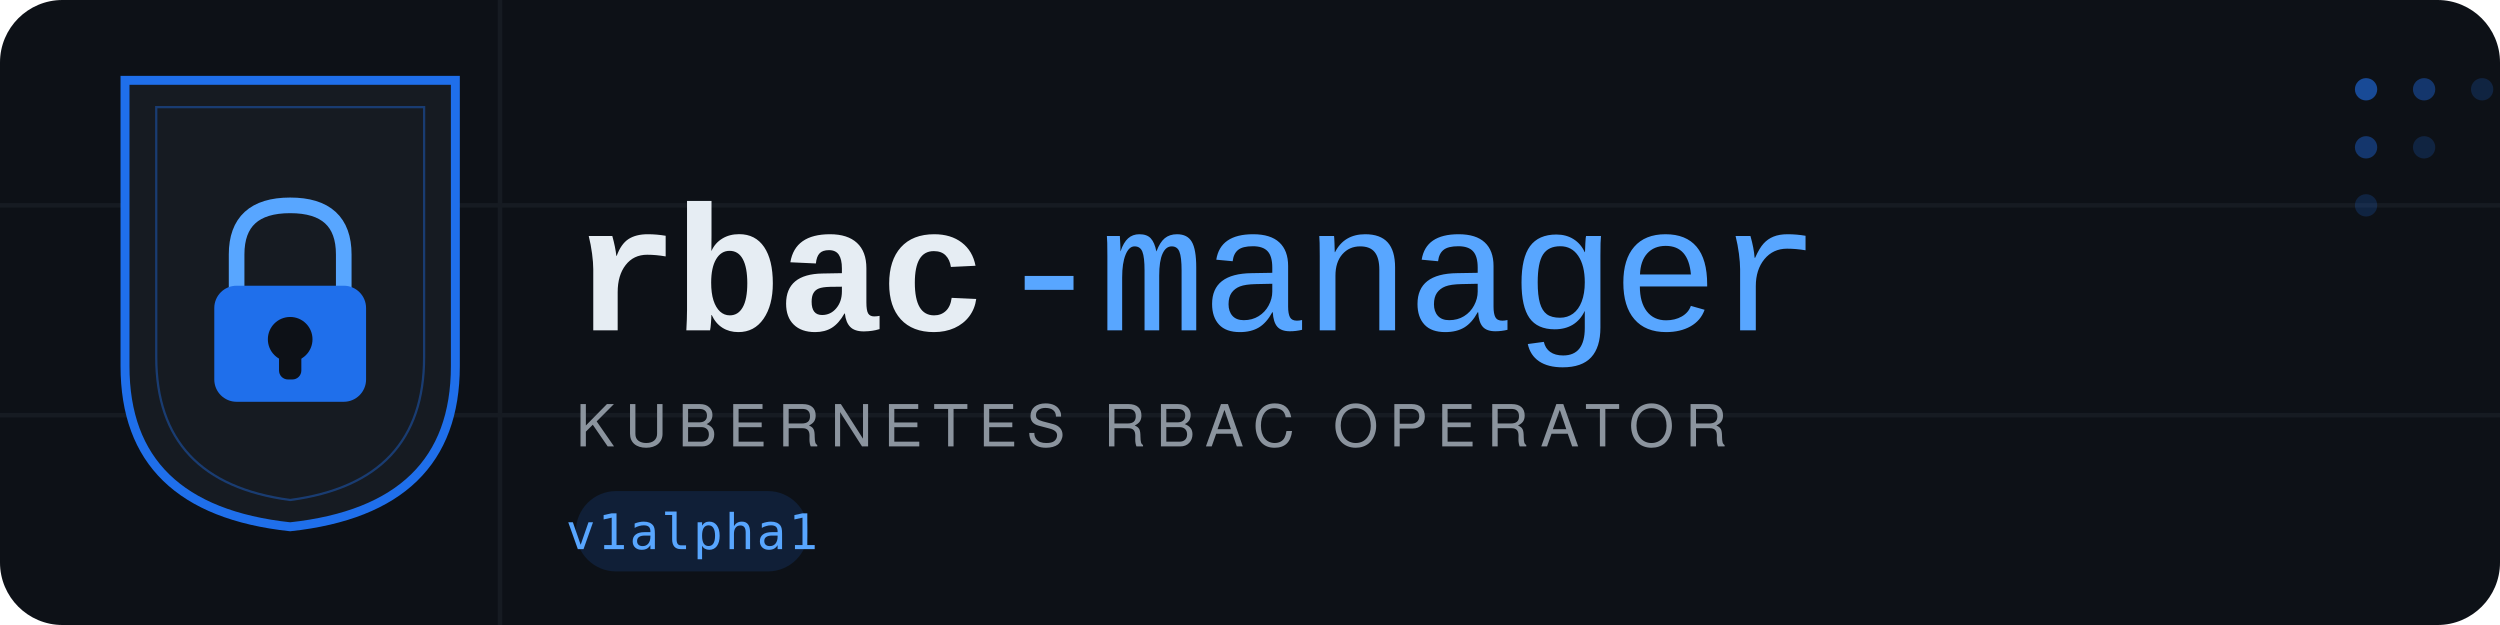
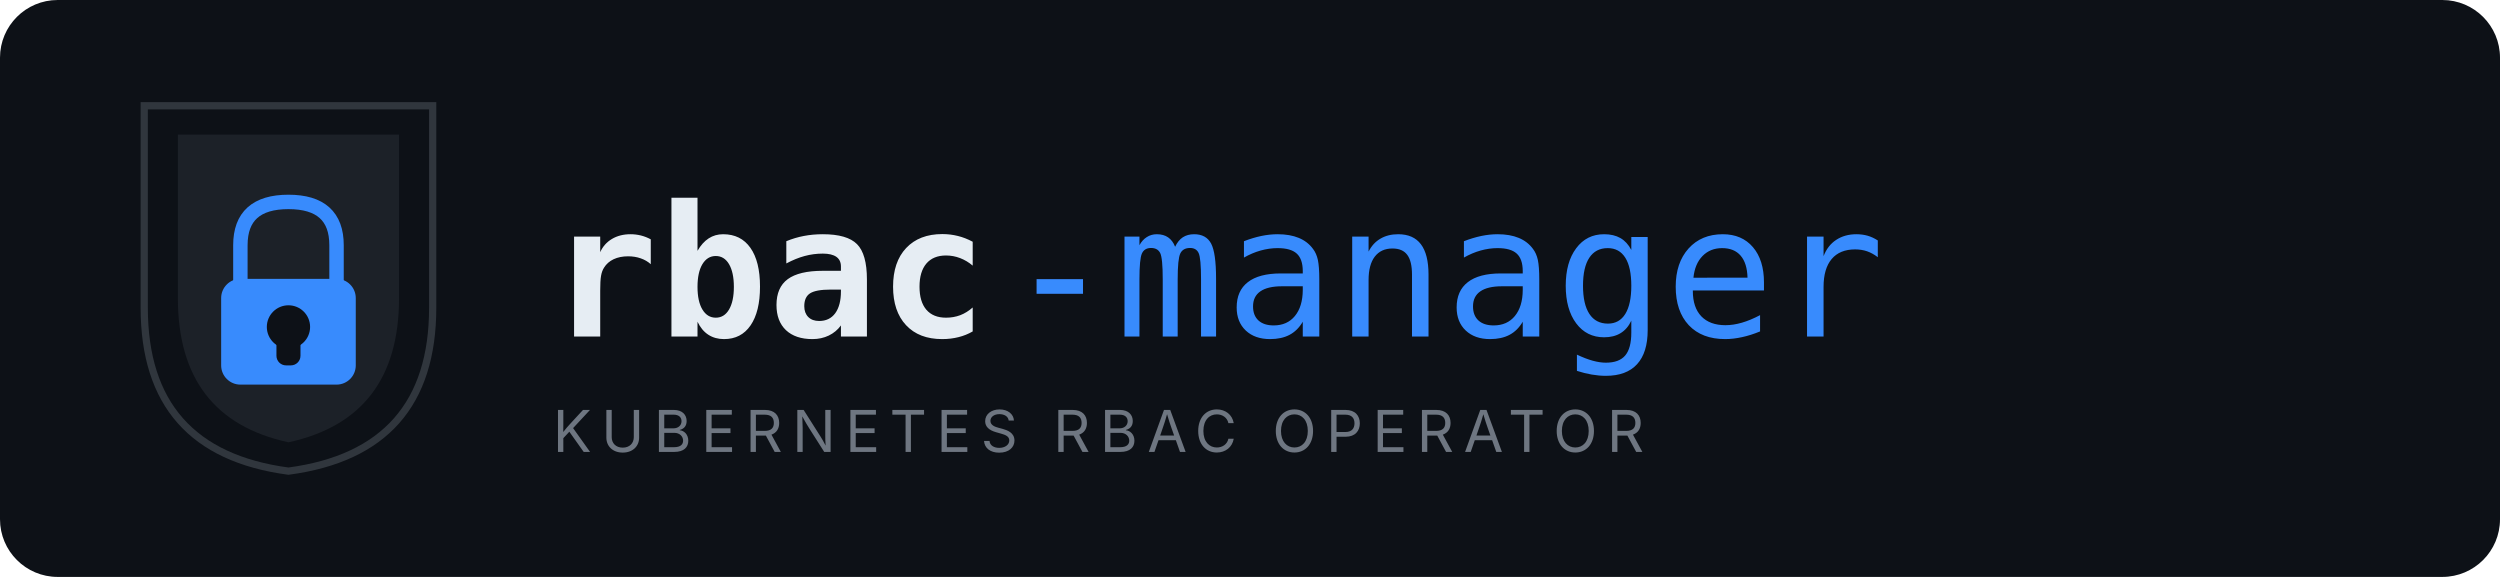
- <svg xmlns="http://www.w3.org/2000/svg" viewBox="0 0 560 140" width="560" height="140">
-   <rect width="560" height="140" rx="14" fill="#0d1117" />
-   <line x1="0" y1="46" x2="560" y2="46" stroke="#161b22" stroke-width="1" />
-   <line x1="0" y1="93" x2="560" y2="93" stroke="#161b22" stroke-width="1" />
-   <line x1="112" y1="0" x2="112" y2="140" stroke="#161b22" stroke-width="1" />
-   <path d="M28,18 L102,18 L102,82 Q102,114 65,118 Q28,114 28,82 Z" fill="#161b22" stroke="#1f6feb" stroke-width="2" />
-   <path d="M35,24 L95,24 L95,80 Q95,108 65,112 Q35,108 35,80 Z" fill="none" stroke="#1f6feb" stroke-width="0.5" opacity="0.4" />
-   <path d="M53,66 L53,57 Q53,46 65,46 Q77,46 77,57 L77,66" fill="none" stroke="#58a6ff" stroke-width="3.5" stroke-linecap="round" />
-   <rect x="48" y="64" width="34" height="26" rx="5" fill="#1f6feb" />
-   <circle cx="65" cy="76" r="5" fill="#0d1117" />
-   <rect x="62.5" y="76" width="5" height="9" rx="2" fill="#0d1117" />
-   <circle cx="530" cy="20" r="2.5" fill="#1f6feb" opacity="0.6" />
-   <circle cx="543" cy="20" r="2.5" fill="#1f6feb" opacity="0.4" />
-   <circle cx="556" cy="20" r="2.5" fill="#1f6feb" opacity="0.2" />
-   <circle cx="530" cy="33" r="2.5" fill="#1f6feb" opacity="0.4" />
-   <circle cx="543" cy="33" r="2.5" fill="#1f6feb" opacity="0.2" />
-   <circle cx="530" cy="46" r="2.5" fill="#1f6feb" opacity="0.2" />
-   <text x="128" y="74" font-family="ui-monospace, SFMono-Regular, Menlo, 'Courier New', monospace" font-size="40" font-weight="700" fill="#e6edf3" letter-spacing="-1">rbac</text>
-   <text x="223" y="74" font-family="ui-monospace, SFMono-Regular, Menlo, 'Courier New', monospace" font-size="40" font-weight="300" fill="#58a6ff" letter-spacing="-1">-manager</text>
-   <text x="129" y="100" font-family="-apple-system, BlinkMacSystemFont, 'Segoe UI', Helvetica, sans-serif" font-size="13" fill="#8b949e" letter-spacing="2.5">KUBERNETES RBAC OPERATOR</text>
-   <rect x="129" y="110" width="52" height="18" rx="9" fill="#1f6feb" opacity="0.15" />
-   <text x="155" y="123" font-family="ui-monospace, monospace" font-size="11" fill="#58a6ff" text-anchor="middle" letter-spacing="0.5">v1alpha1</text>
+ <svg xmlns="http://www.w3.org/2000/svg" viewBox="0 0 520 120" width="520" height="120">
+   <rect width="520" height="120" rx="12" fill="#0d1117" />
+   <path d="M30,22 L90,22 L90,64 Q90,94 60,98 Q30,94 30,64 Z" fill="none" stroke="#30363d" stroke-width="1.5" />
+   <path d="M37,28 L83,28 L83,62 Q83,87 60,92 Q37,87 37,62 Z" fill="#1c2128" />
+   <path d="M50,60 L50,51 Q50,42 60,42 Q70,42 70,51 L70,60" fill="none" stroke="#388bfd" stroke-width="3" stroke-linecap="round" />
+   <rect x="46" y="58" width="28" height="22" rx="4" fill="#388bfd" />
+   <circle cx="60" cy="68" r="4.5" fill="#0d1117" />
+   <rect x="57.5" y="68" width="5" height="8" rx="2" fill="#0d1117" />
+   <text x="114" y="70" font-family="ui-monospace, SFMono-Regular, Menlo, monospace" font-size="38" font-weight="700" fill="#e6edf3">rbac</text>
+   <text x="209" y="70" font-family="ui-monospace, SFMono-Regular, Menlo, monospace" font-size="38" font-weight="300" fill="#388bfd">-manager</text>
+   <text x="115" y="94" font-family="-apple-system, BlinkMacSystemFont, 'Segoe UI', sans-serif" font-size="12" fill="#6e7681" letter-spacing="2">
+     KUBERNETES RBAC OPERATOR
+   </text>
</svg>
